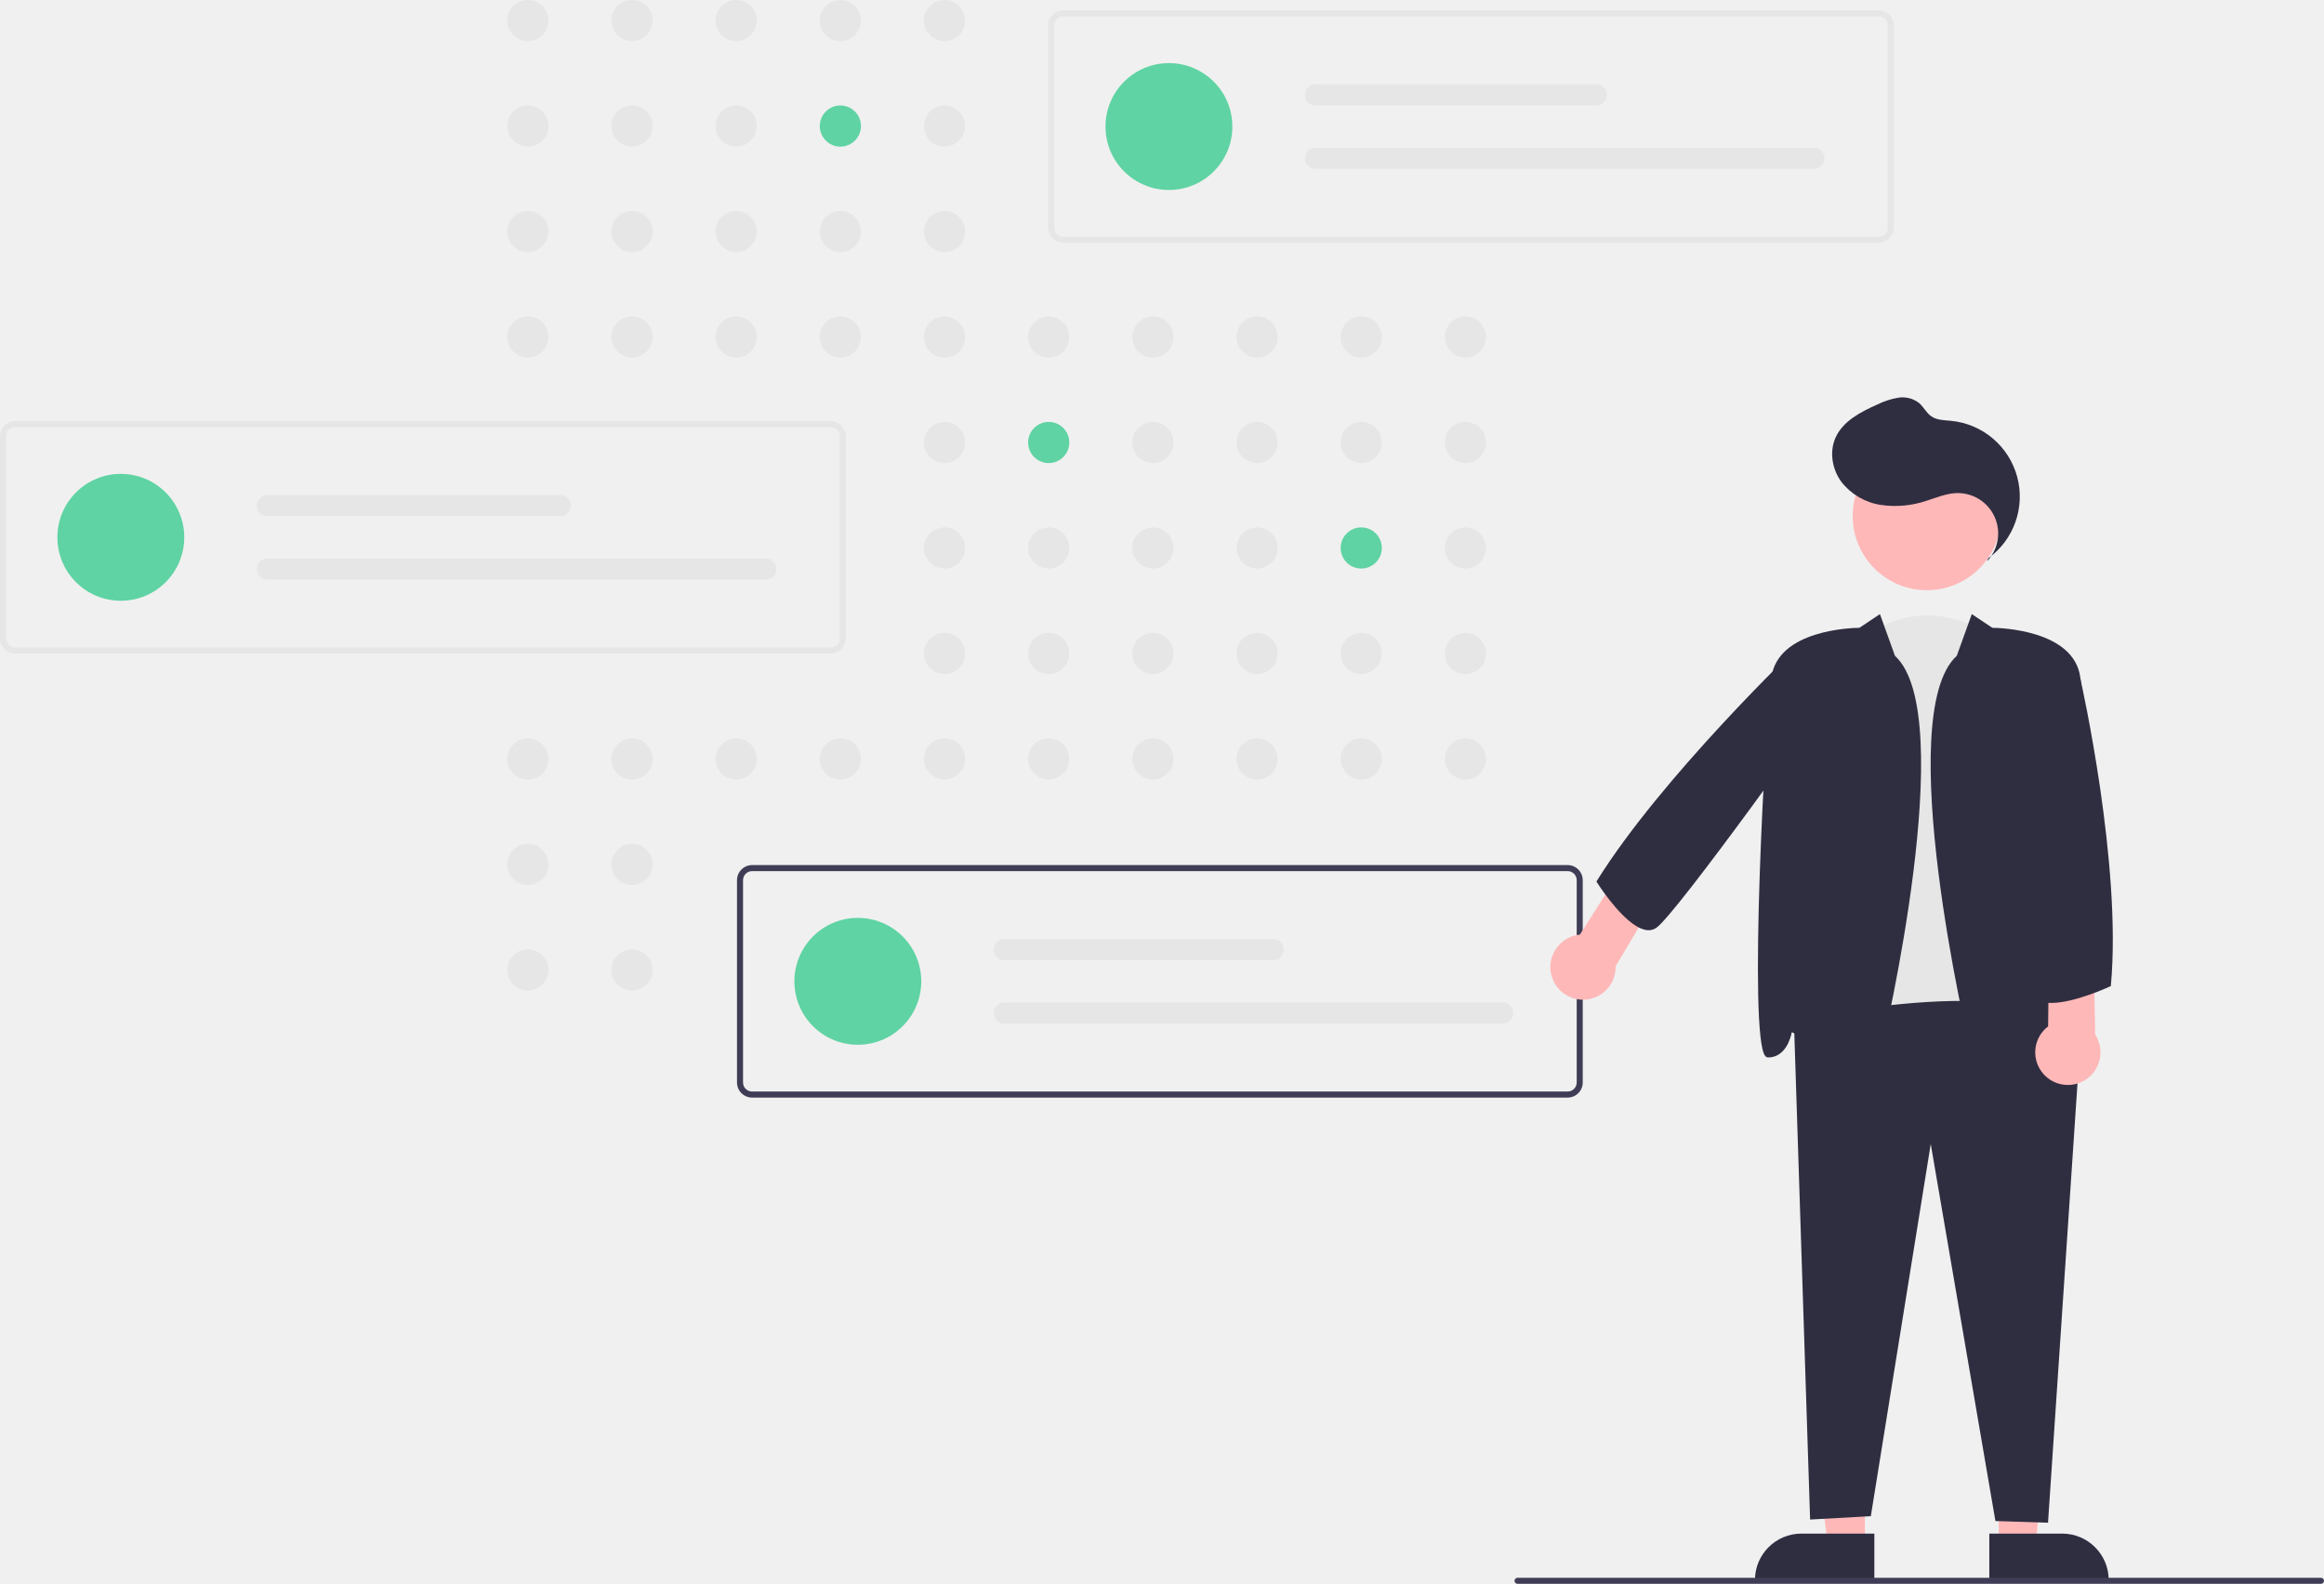
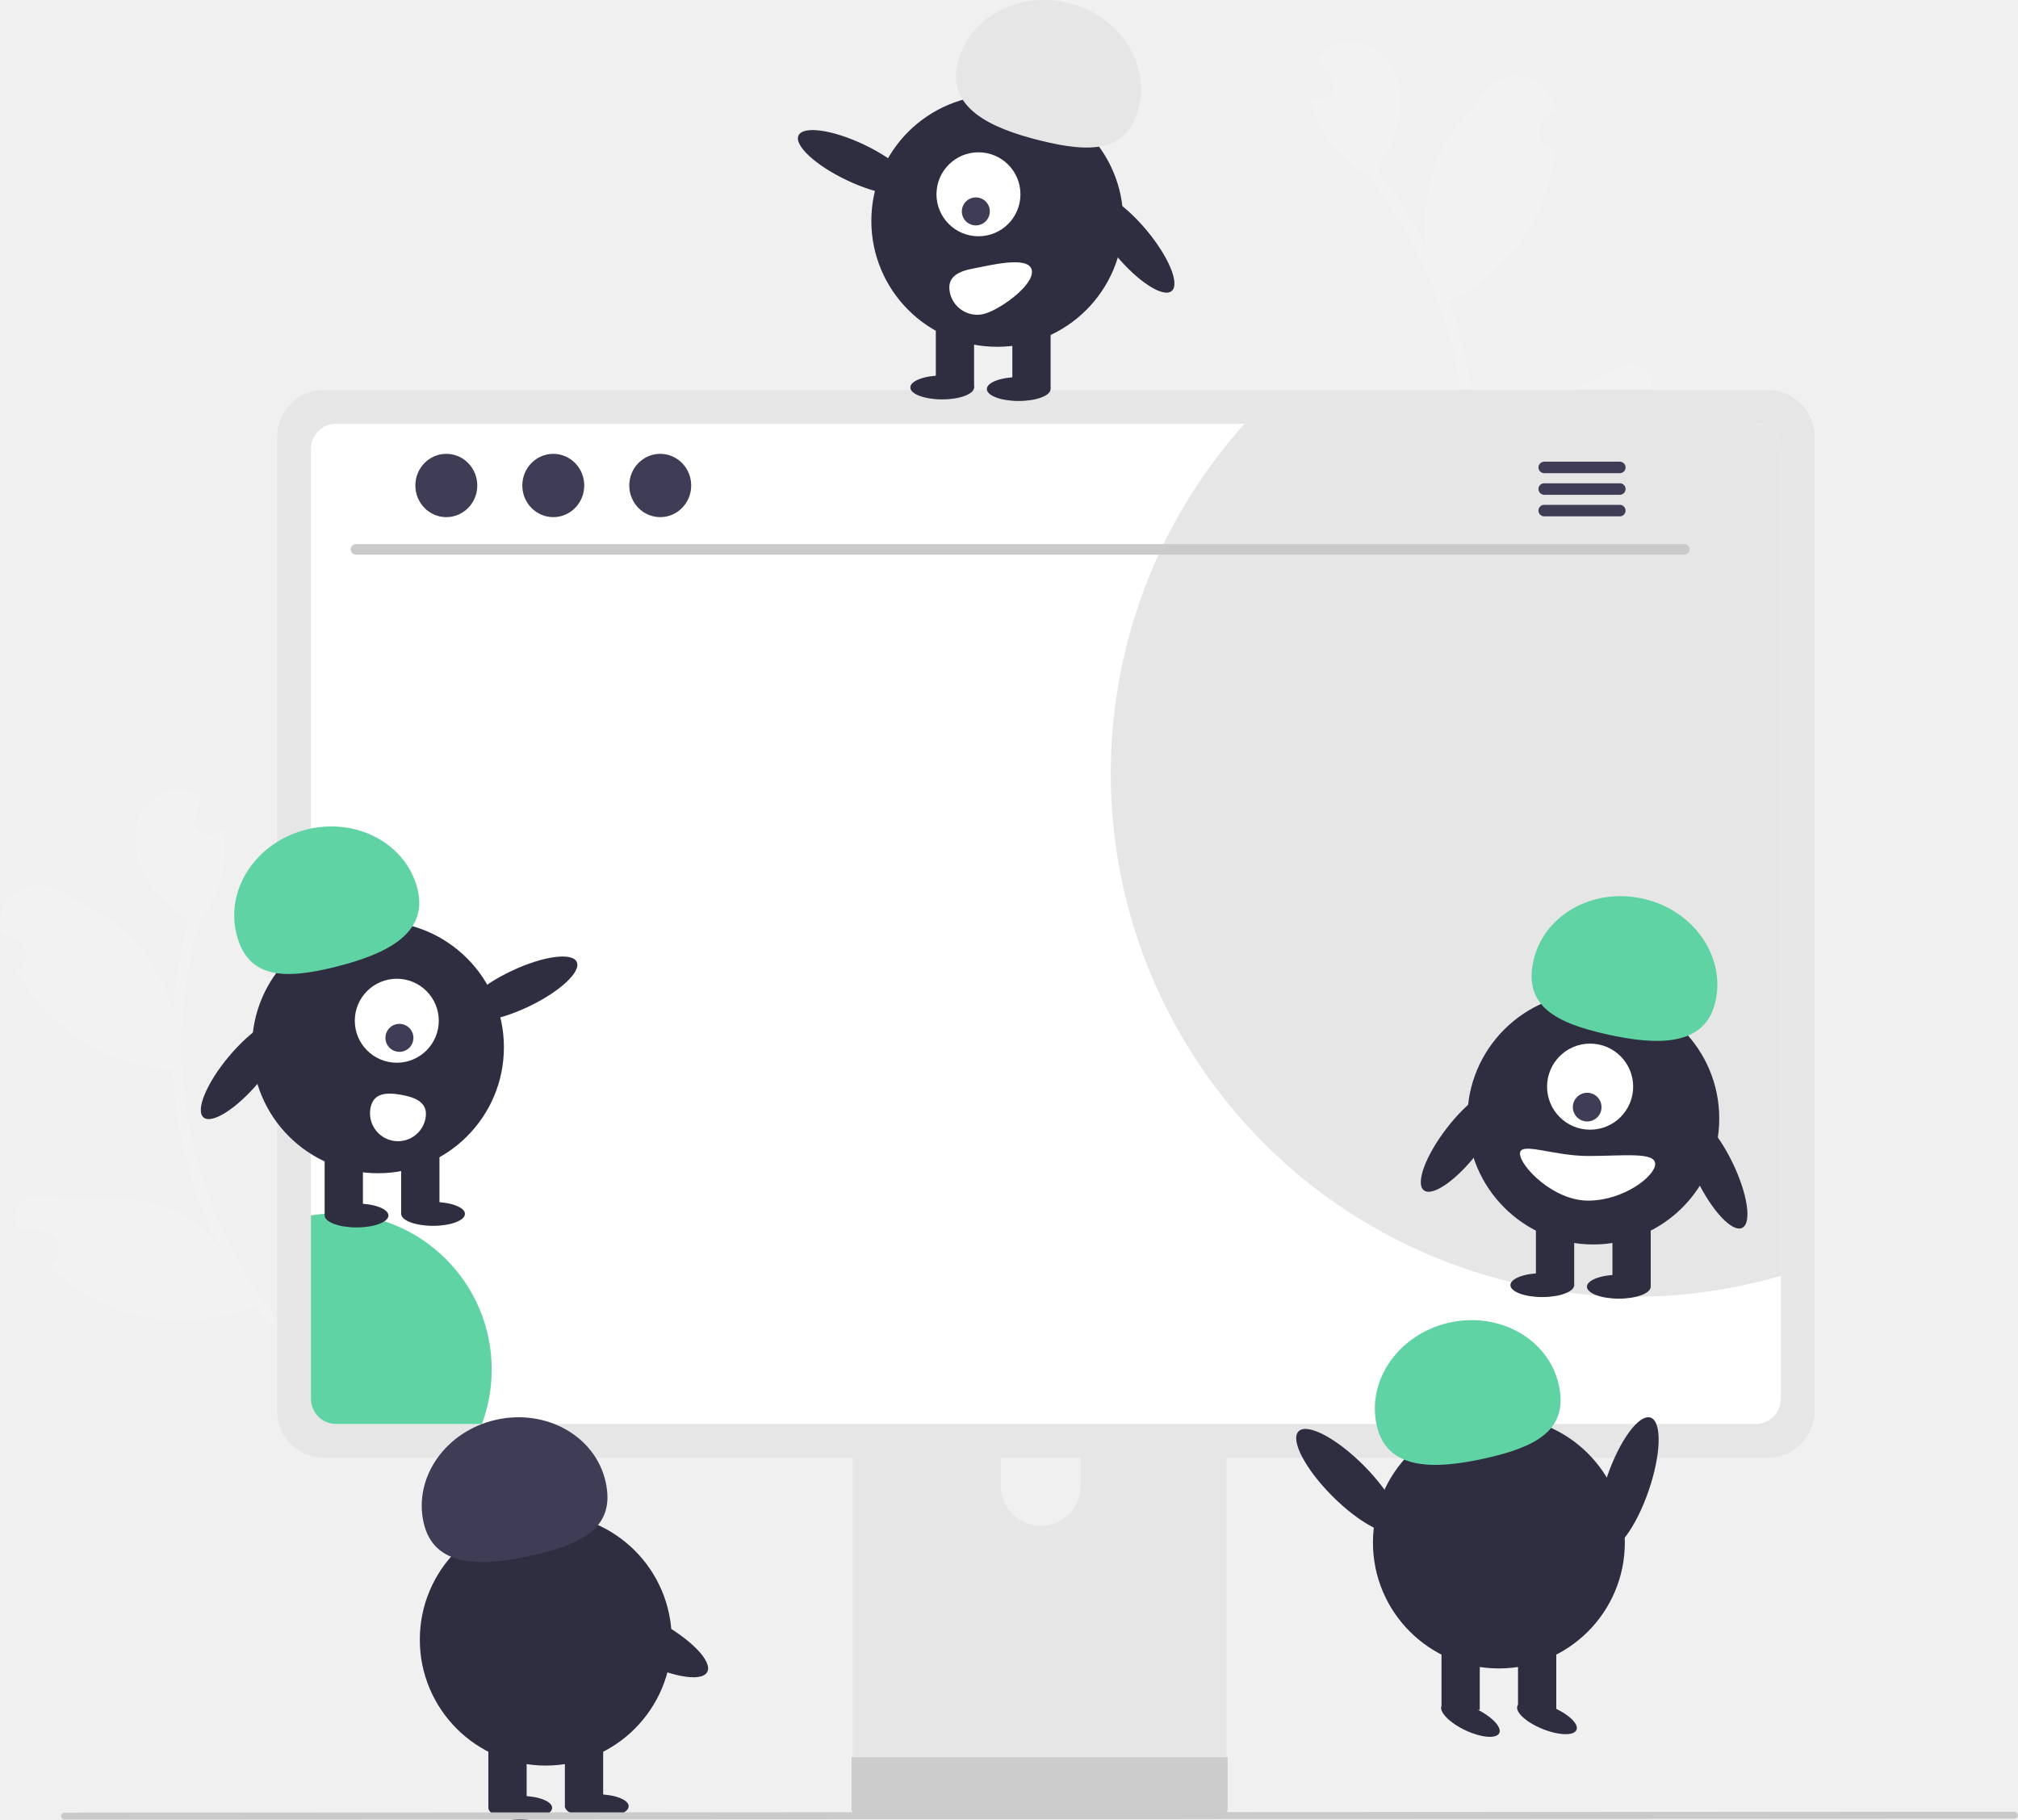
- <svg xmlns="http://www.w3.org/2000/svg" data-name="Layer 1" width="769.411" height="524.375" viewBox="0 0 769.411 524.375">
-   <circle cx="174.757" cy="6.813" r="6.813" fill="#e6e6e6" />
-   <circle cx="209.246" cy="6.813" r="6.813" fill="#e6e6e6" />
-   <circle cx="243.735" cy="6.813" r="6.813" fill="#e6e6e6" />
-   <circle cx="278.224" cy="6.813" r="6.813" fill="#e6e6e6" />
-   <circle cx="312.713" cy="6.813" r="6.813" fill="#e6e6e6" />
-   <circle cx="174.757" cy="41.735" r="6.813" fill="#e6e6e6" />
-   <circle cx="209.246" cy="41.735" r="6.813" fill="#e6e6e6" />
-   <circle cx="243.735" cy="41.735" r="6.813" fill="#e6e6e6" />
-   <circle cx="278.224" cy="41.735" r="6.813" fill="#5fd3a3" />
-   <circle cx="312.713" cy="41.735" r="6.813" fill="#e6e6e6" />
-   <circle cx="381.691" cy="41.735" r="6.813" fill="#e6e6e6" />
-   <circle cx="174.757" cy="76.657" r="6.813" fill="#e6e6e6" />
-   <circle cx="209.246" cy="76.657" r="6.813" fill="#e6e6e6" />
-   <circle cx="243.735" cy="76.657" r="6.813" fill="#e6e6e6" />
-   <circle cx="278.224" cy="76.657" r="6.813" fill="#e6e6e6" />
-   <circle cx="312.713" cy="76.657" r="6.813" fill="#e6e6e6" />
-   <circle cx="174.757" cy="111.579" r="6.813" fill="#e6e6e6" />
-   <circle cx="209.246" cy="111.579" r="6.813" fill="#e6e6e6" />
-   <circle cx="243.735" cy="111.579" r="6.813" fill="#e6e6e6" />
-   <circle cx="278.224" cy="111.579" r="6.813" fill="#e6e6e6" />
-   <circle cx="312.713" cy="111.579" r="6.813" fill="#e6e6e6" />
-   <circle cx="347.202" cy="111.579" r="6.813" fill="#e6e6e6" />
-   <circle cx="381.691" cy="111.579" r="6.813" fill="#e6e6e6" />
-   <circle cx="416.18" cy="111.579" r="6.813" fill="#e6e6e6" />
-   <circle cx="450.669" cy="111.579" r="6.813" fill="#e6e6e6" />
-   <circle cx="485.158" cy="111.579" r="6.813" fill="#e6e6e6" />
-   <circle cx="312.713" cy="146.501" r="6.813" fill="#e6e6e6" />
-   <circle cx="347.202" cy="146.501" r="6.813" fill="#5fd3a3" />
-   <circle cx="381.691" cy="146.501" r="6.813" fill="#e6e6e6" />
-   <circle cx="416.18" cy="146.501" r="6.813" fill="#e6e6e6" />
-   <circle cx="450.669" cy="146.501" r="6.813" fill="#e6e6e6" />
-   <circle cx="485.158" cy="146.501" r="6.813" fill="#e6e6e6" />
-   <circle cx="312.713" cy="181.423" r="6.813" fill="#e6e6e6" />
-   <circle cx="347.202" cy="181.423" r="6.813" fill="#e6e6e6" />
-   <circle cx="381.691" cy="181.423" r="6.813" fill="#e6e6e6" />
-   <circle cx="416.18" cy="181.423" r="6.813" fill="#e6e6e6" />
-   <circle cx="450.669" cy="181.423" r="6.813" fill="#5fd3a3" />
-   <circle cx="485.158" cy="181.423" r="6.813" fill="#e6e6e6" />
-   <circle cx="312.713" cy="216.345" r="6.813" fill="#e6e6e6" />
-   <circle cx="347.202" cy="216.345" r="6.813" fill="#e6e6e6" />
-   <circle cx="381.691" cy="216.345" r="6.813" fill="#e6e6e6" />
-   <circle cx="416.18" cy="216.345" r="6.813" fill="#e6e6e6" />
-   <circle cx="450.669" cy="216.345" r="6.813" fill="#e6e6e6" />
-   <circle cx="485.158" cy="216.345" r="6.813" fill="#e6e6e6" />
-   <circle cx="174.757" cy="251.267" r="6.813" fill="#e6e6e6" />
-   <circle cx="209.246" cy="251.267" r="6.813" fill="#e6e6e6" />
-   <circle cx="243.735" cy="251.267" r="6.813" fill="#e6e6e6" />
-   <circle cx="278.224" cy="251.267" r="6.813" fill="#e6e6e6" />
-   <circle cx="312.713" cy="251.267" r="6.813" fill="#e6e6e6" />
-   <circle cx="347.202" cy="251.267" r="6.813" fill="#e6e6e6" />
-   <circle cx="381.691" cy="251.267" r="6.813" fill="#e6e6e6" />
-   <circle cx="416.18" cy="251.267" r="6.813" fill="#e6e6e6" />
-   <circle cx="450.669" cy="251.267" r="6.813" fill="#e6e6e6" />
-   <circle cx="485.158" cy="251.267" r="6.813" fill="#e6e6e6" />
-   <circle cx="174.753" cy="286.188" r="6.813" fill="#e6e6e6" />
-   <circle cx="209.246" cy="286.189" r="6.813" fill="#e6e6e6" />
-   <circle cx="174.753" cy="321.11" r="6.813" fill="#e6e6e6" />
-   <circle cx="209.246" cy="321.111" r="6.813" fill="#e6e6e6" />
-   <circle cx="278.224" cy="321.111" r="6.813" fill="#e6e6e6" />
-   <path d="M837.295,268.197H567.294a5.006,5.006,0,0,1-5-5V196.221a5.006,5.006,0,0,1,5-5H837.295a5.006,5.006,0,0,1,5,5v66.976A5.006,5.006,0,0,1,837.295,268.197ZM567.294,193.221a3.003,3.003,0,0,0-3,3v66.976a3.003,3.003,0,0,0,3,3H837.295a3.003,3.003,0,0,0,3-3V196.221a3.003,3.003,0,0,0-3-3Z" transform="translate(-215.2943 -187.8126)" fill="#e6e6e6" />
-   <circle cx="387" cy="41.896" r="21" fill="#5fd3a3" />
-   <path d="M650.794,215.708a3.5,3.5,0,1,0,0,7h93a3.5,3.5,0,1,0,0-7Z" transform="translate(-215.2943 -187.8126)" fill="#e6e6e6" />
-   <path d="M650.794,236.708a3.5,3.5,0,1,0,0,7H815.794a3.5,3.5,0,1,0,0-7Z" transform="translate(-215.2943 -187.8126)" fill="#e6e6e6" />
-   <path d="M490.295,404.197H220.294a5.006,5.006,0,0,1-5-5V332.221a5.006,5.006,0,0,1,5-5H490.295a5.006,5.006,0,0,1,5,5v66.976A5.006,5.006,0,0,1,490.295,404.197ZM220.294,329.221a3.003,3.003,0,0,0-3,3v66.976a3.003,3.003,0,0,0,3,3H490.295a3.003,3.003,0,0,0,3-3V332.221a3.003,3.003,0,0,0-3-3Z" transform="translate(-215.2943 -187.8126)" fill="#e6e6e6" />
-   <circle cx="40" cy="177.896" r="21" fill="#5fd3a3" />
-   <path d="M303.794,351.709a3.5,3.5,0,0,0,0,7h97a3.5,3.5,0,0,0,0-7Z" transform="translate(-215.2943 -187.8126)" fill="#e6e6e6" />
-   <path d="M303.794,372.709a3.5,3.5,0,0,0,0,7h165a3.5,3.5,0,0,0,0-7Z" transform="translate(-215.2943 -187.8126)" fill="#e6e6e6" />
-   <path d="M734.295,551.197H464.294a5.006,5.006,0,0,1-5-5V479.221a5.006,5.006,0,0,1,5-5H734.295a5.006,5.006,0,0,1,5,5v66.976A5.006,5.006,0,0,1,734.295,551.197ZM464.294,476.221a3.003,3.003,0,0,0-3,3v66.976a3.003,3.003,0,0,0,3,3H734.295a3.003,3.003,0,0,0,3-3V479.221a3.003,3.003,0,0,0-3-3Z" transform="translate(-215.2943 -187.8126)" fill="#3f3d56" />
-   <circle cx="284" cy="324.896" r="21" fill="#5fd3a3" />
-   <path d="M547.794,498.709a3.5,3.5,0,0,0,0,7h89a3.5,3.5,0,0,0,0-7Z" transform="translate(-215.2943 -187.8126)" fill="#e6e6e6" />
-   <path d="M547.794,519.709a3.5,3.5,0,0,0,0,7h165a3.5,3.5,0,0,0,0-7Z" transform="translate(-215.2943 -187.8126)" fill="#e6e6e6" />
-   <path d="M879.544,534.211c-11.726,35.177-59.695-2.132-59.695-2.132l12.792-133.247c19.188-14.924,39.441-2.132,39.441-2.132Z" transform="translate(-215.2943 -187.8126)" fill="#e6e6e6" />
-   <polygon points="661.731 464.458 678.076 464.63 673.993 511.745 661.733 511.746 661.731 464.458" fill="#ffb8b8" />
-   <path d="M873.9,695.555h24.144a15.404,15.404,0,0,1,15.387,15.387v.5H873.9Z" transform="translate(-215.2943 -187.8126)" fill="#2f2e41" />
-   <polygon points="617.421 464.458 599.327 464.457 605.159 511.745 617.419 511.746 617.421 464.458" fill="#ffb8b8" />
-   <path d="M796.309,711.441v-.5A15.387,15.387,0,0,1,811.696,695.555l24.144.001-.001,15.887Z" transform="translate(-215.2943 -187.8126)" fill="#2f2e41" />
-   <path d="M875.922,691.396l-21.413-124.823-19.84,123.214-20.101,1.117-5.36-165.086.404-.09c3.323-.744,81.537-17.923,94.359,6.652l.065.125L893.335,691.958Z" transform="translate(-215.2943 -187.8126)" fill="#2f2e41" />
-   <circle cx="637.934" cy="170.843" r="24.561" fill="#ffb8b8" />
-   <path d="M873.862,544.737c-2.879-.797-4.954-4.104-6.529-10.405-.272-1.086-25.772-109.711-4.207-129.392l4.971-13.808,6.803,4.535c2.407.022,27.021.646,29.124,16.423,2.059,15.443,7.666,118.913,2.03,125.349a1.219,1.219,0,0,1-.927.469c-5.711,0-7.444-6.336-7.851-8.356-1.358.562-5.402,2.629-12.049,9.275-4.117,4.117-7.345,6.09-10.012,6.09A5.037,5.037,0,0,1,873.862,544.737Z" transform="translate(-215.2943 -187.8126)" fill="#2f2e41" />
-   <path d="M820.561,538.828c-6.648-6.648-10.693-8.714-12.049-9.275-.407,2.02-2.141,8.356-7.852,8.356a1.219,1.219,0,0,1-.927-.469c-5.635-6.436-.029-109.905,2.03-125.349,2.104-15.777,26.718-16.4,29.125-16.423l6.803-4.535,4.971,13.808c21.564,19.679-3.935,128.305-4.207,129.392-1.575,6.302-3.65,9.608-6.529,10.405a5.037,5.037,0,0,1-1.353.181C827.907,544.918,824.678,542.945,820.561,538.828Z" transform="translate(-215.2943 -187.8126)" fill="#2f2e41" />
-   <path d="M873.506,372.685a25.204,25.204,0,0,0-12.208-45.54c-2.261-.226-4.696-.193-6.571-1.477-1.665-1.141-2.562-3.119-4.093-4.436a8.929,8.929,0,0,0-6.926-1.746,25.062,25.062,0,0,0-6.962,2.288c-5.446,2.428-11.235,5.417-13.714,10.84-2.147,4.698-1.199,10.491,1.84,14.667a20.41,20.41,0,0,0,13.016,7.686,32.535,32.535,0,0,0,15.285-1.376c3.241-1.02,6.442-2.41,9.838-2.523a13.369,13.369,0,0,1,10.145,22.564" transform="translate(-215.2943 -187.8126)" fill="#2f2e41" />
-   <path d="M739.636,518.794a10.801,10.801,0,0,0,10.548-11.048l14.323-24.166L753.44,473.433,738.352,497.244a10.801,10.801,0,0,0,1.283,21.55Z" transform="translate(-215.2943 -187.8126)" fill="#ffb8b8" />
-   <path d="M905.808,545.269A10.801,10.801,0,0,0,908.958,530.322l-.548-28.087-14.751-2.798L893.37,527.624a10.801,10.801,0,0,0,12.438,17.645Z" transform="translate(-215.2943 -187.8126)" fill="#ffb8b8" />
-   <path d="M743.993,479.936l-.167-.265.165-.266c21.483-34.499,66.579-77.593,67.032-78.025l.143-.136,5.57-.057,6.021,15c-1.875,3.606-52.396,74.11-59.067,78.786a4.603,4.603,0,0,1-3.685.694,9.699,9.699,0,0,1-3.125-1.331C750.725,490.524,744.308,480.435,743.993,479.936Z" transform="translate(-215.2943 -187.8126)" fill="#2f2e41" />
-   <path d="M890.852,519.303a4.57,4.57,0,0,1-2.707-2.484c-3.216-7.505,10.569-102.302,11.158-106.334l.111-.763,4.66,2.953.046.201c.138.605,13.713,60.997,10.033,101.126l-.026.287-.261.121c-.561.26-11.868,5.453-19.404,5.453A10.192,10.192,0,0,1,890.852,519.303Z" transform="translate(-215.2943 -187.8126)" fill="#2f2e41" />
-   <path d="M983.706,712.187h-266a1,1,0,0,1,0-2h266a1,1,0,0,1,0,2Z" transform="translate(-215.2943 -187.8126)" fill="#3f3d56" />
+ <svg xmlns="http://www.w3.org/2000/svg" data-name="Layer 1" width="690.061" height="622.354" viewBox="0 0 690.061 622.354">
+   <path d="M386.572,563.704a4.755,4.755,0,0,1-6.357-6.275c-.073-.486-.126-.835-.199-1.321q-.119-.119-.239-.237c-8.064-7.943-21.724-2.156-21.698,9.163.023,10.046-.919,20.512,1.75,30.029a37.774,37.774,0,0,0,5.621,11.731A151.445,151.445,0,0,1,328.485,554.07a146.174,146.174,0,0,1-5.451-15.395q-1.874-6.433-3.175-13.003a153.199,153.199,0,0,1,2.995-71.623,40.771,40.771,0,0,0,8.862-22.77,31.1,31.1,0,0,0-.667-8.932c-.72.418-1.468.804-2.209,1.172-.232.112-.477.228-.709.34l-.088.041a4.711,4.711,0,0,1-6.529-5.589q.24-.813.48-1.626c.239-.833.495-1.659.733-2.492a2.344,2.344,0,0,0,.084-.255c.277-.952.559-1.891.836-2.843a13.622,13.622,0,0,0-5.785-2.261c-7.165-.966-14.13,4.688-16.112,11.632-1.994,6.949.272,14.583,4.438,20.483,3.564,5.052,8.395,9.032,13.459,12.621-.145.53-.308,1.053-.453,1.583a154.188,154.188,0,0,0-5.018,29.73,64.098,64.098,0,0,0-15.011-25.994c-6.787-6.74-15.991-10.96-24.514-15.677-10.238-5.666-22.434,3.771-19.13,14.996q.048.163.097.326,1.536.182,3.055.472a6.449,6.449,0,0,1,2.126,11.832l-.114.069a64.172,64.172,0,0,0,5.26,8.201,66.072,66.072,0,0,0,46.321,25.523c.591.046,1.17.098,1.756.131a157.381,157.381,0,0,0,7.556,40.051,149.269,149.269,0,0,0,9.393,22.196l-.147-.247a39.444,39.444,0,0,0-21.206-15.822c-12.843-3.858-27.559-1.105-40.512-3.108-6.235-.964-10.956,5.622-7.684,11.016q.078.129.157.258a43.329,43.329,0,0,1,5.385.287q1.536.182,3.055.472a6.45,6.45,0,0,1,2.126,11.832l-.114.069c-.082.049-.152.093-.234.142a64.228,64.228,0,0,0,18.033,12.513A66.131,66.131,0,0,0,342.2,585.343l.013-.005a157.336,157.336,0,0,0,21.649,24.393l34.836-14.558c-.037-.439-.091-.886-.141-1.32a42.898,42.898,0,0,1-9.879,3.454c1.259-4.252,2.508-8.528,3.767-12.78a2.346,2.346,0,0,0,.084-.255c.633-2.171,1.283-4.335,1.916-6.506l-0-.002a62.836,62.836,0,0,0-7.871-14.059Zm-72.688-61.804.008-.032.002.057Zm21.353,72.785-.581-.549c-.191-.492-.395-.979-.616-1.473-.057-.137-.14-.264-.197-.402.472.815.932,1.634,1.417,2.444Z" transform="translate(-254.9697 -138.8232)" fill="#f2f2f2" />
+   <path d="M706.25,324.303a62.836,62.836,0,0,0-1.841,16.007l.001.002c1.421,1.759,2.855,3.505,4.276,5.264a2.344,2.344,0,0,0,.176.203c2.801,3.437,5.603,6.902,8.404,10.339a42.898,42.898,0,0,1-10.447.622c.122.42.244.853.379,1.272h37.756a157.336,157.336,0,0,0,10.569-30.854h.014a66.131,66.131,0,0,0,47.96-21.043,64.227,64.227,0,0,0,11.814-18.499c-.095-.014-.176-.027-.271-.041l-.132-.02a6.45,6.45,0,0,1-2.6-11.737q1.289-.852,2.637-1.613a43.325,43.325,0,0,1,4.858-2.341q.023-.149.046-.299c.939-6.239-5.956-10.495-11.338-7.201-11.179,6.842-25.819,9.977-36.181,18.489A39.444,39.444,0,0,0,758.865,305.628l-.041.284a149.27,149.27,0,0,0,.108-24.102,157.381,157.381,0,0,0-8.471-39.867c.528-.257,1.042-.528,1.57-.798a66.072,66.072,0,0,0,32.898-41.41,64.172,64.172,0,0,0,1.692-9.595l-.132-.02a6.449,6.449,0,0,1-2.6-11.737q1.289-.852,2.637-1.613-.018-.169-.036-.338c-1.279-11.631-16.171-15.636-23.433-6.46-6.046,7.639-12.911,15.081-16.574,23.917a64.098,64.098,0,0,0-3.827,29.772,154.189,154.189,0,0,0-16.093-25.496c-.338-.433-.69-.853-1.029-1.286,3.288-5.264,6.211-10.799,7.551-16.835,1.57-7.05.717-14.967-3.803-20.61-4.506-5.643-13.113-8.174-19.352-4.52a13.622,13.622,0,0,0-4.466,4.317c.623.771,1.245,1.529,1.868,2.301a2.344,2.344,0,0,0,.176.203c.541.677,1.096,1.34,1.637,2.016q.535.657,1.07,1.315a4.711,4.711,0,0,1-3.869,7.675l-.097-.004c-.257-.014-.528-.027-.785-.041-.825-.054-1.664-.122-2.49-.23a31.1,31.1,0,0,0,2.828,8.499,40.771,40.771,0,0,0,16.956,17.592,153.199,153.199,0,0,1,30.381,64.93q1.34,6.557,2.084,13.221a146.174,146.174,0,0,1,.907,16.307,151.445,151.445,0,0,1-13.776,62.9,37.774,37.774,0,0,0,.663-12.991c-1.208-9.81-6.112-19.104-9.964-28.382-4.34-10.453-19.176-10.525-23.553-.088q-.065.155-.129.311c.12.477.206.819.326,1.295a4.755,4.755,0,0,1-3.446,8.241Zm43.237-85.026-.02-.054.02.027Zm8.35,75.391c.135-.934.244-1.868.365-2.801,0,.149-.027.298-.027.447-.014.541-.014,1.069,0,1.597l-.325.731Z" transform="translate(-254.9697 -138.8232)" fill="#f2f2f2" />
+   <path d="M668.212,556.96h-115.51a6.163,6.163,0,0,0-6.154,6.17V745.602H674.381V563.13A6.166,6.166,0,0,0,668.212,556.96ZM610.845,660.638a13.704,13.704,0,0,1-13.64-13.64V625.952a13.64,13.64,0,0,1,27.28,0V646.999a13.704,13.704,0,0,1-13.64,13.64Z" transform="translate(-254.9697 -138.8232)" fill="#e6e6e6" />
+   <path d="M546.151,739.765V757.37a3.449,3.449,0,0,0,3.442,3.442h121.743A3.459,3.459,0,0,0,674.778,757.37v-17.605Z" transform="translate(-254.9697 -138.8232)" fill="#ccc" />
+   <path d="M859.486,272.192H365.726a16.029,16.029,0,0,0-16.003,16.003V621.387a16.018,16.018,0,0,0,16.003,16.003H859.486a16.018,16.018,0,0,0,16.003-16.003V288.195A16.029,16.029,0,0,0,859.486,272.192Z" transform="translate(-254.9697 -138.8232)" fill="#e6e6e6" />
+   <path d="M855.363,283.747h-485.51a8.58,8.58,0,0,0-8.56,8.58v324.93a8.57,8.57,0,0,0,8.56,8.56h485.51a8.57,8.57,0,0,0,8.56-8.56v-324.93A8.58,8.58,0,0,0,855.363,283.747Z" transform="translate(-254.9697 -138.8232)" fill="#fff" />
+   <path d="M423.105,607.189a53.05,53.05,0,0,1-3.345,18.629H369.851a8.573,8.573,0,0,1-8.558-8.558V554.487a52.716,52.716,0,0,1,8.434-.676A53.375,53.375,0,0,1,423.105,607.189Z" transform="translate(-254.9697 -138.8232)" fill="#5fd3a3" />
+   <path d="M863.923,292.327v282.82a179.022,179.022,0,0,1-183.37-291.4h174.81A8.58,8.58,0,0,1,863.923,292.327Z" transform="translate(-254.9697 -138.8232)" fill="#e6e6e6" />
+   <path d="M830.958,328.52h-454.293a1.807,1.807,0,0,1,0-3.613h454.293a1.807,1.807,0,0,1,0,3.613Z" transform="translate(-254.9697 -138.8232)" fill="#cacaca" />
+   <ellipse cx="152.62" cy="166.036" rx="10.588" ry="10.823" fill="#3f3d56" />
+   <ellipse cx="189.195" cy="166.036" rx="10.588" ry="10.823" fill="#3f3d56" />
+   <ellipse cx="225.77" cy="166.036" rx="10.588" ry="10.823" fill="#3f3d56" />
+   <path d="M808.937,296.718h-25.981a1.968,1.968,0,0,0,0,3.934h25.981a1.968,1.968,0,0,0,0-3.934Z" transform="translate(-254.9697 -138.8232)" fill="#3f3d56" />
+   <path d="M808.937,304.102h-25.981a1.968,1.968,0,0,0,0,3.934h25.981a1.968,1.968,0,0,0,0-3.934Z" transform="translate(-254.9697 -138.8232)" fill="#3f3d56" />
+   <path d="M808.937,311.477h-25.981a1.968,1.968,0,0,0,0,3.934h25.981a1.968,1.968,0,0,0,0-3.934Z" transform="translate(-254.9697 -138.8232)" fill="#3f3d56" />
+   <ellipse cx="547.488" cy="194.374" rx="6.76" ry="21.534" transform="translate(-117.7187 466.9268) rotate(-64.62574)" fill="#2f2e41" />
+   <ellipse cx="641.804" cy="221.836" rx="6.76" ry="21.534" transform="translate(-247.67 324.9375) rotate(-39.93837)" fill="#2f2e41" />
+   <circle cx="341.027" cy="75.535" r="43.067" fill="#2f2e41" />
+   <rect x="346.172" y="109.334" width="13.084" height="23.442" fill="#2f2e41" />
+   <rect x="320.004" y="109.334" width="13.084" height="23.442" fill="#2f2e41" />
+   <ellipse cx="348.352" cy="133.048" rx="10.903" ry="4.089" fill="#2f2e41" />
+   <ellipse cx="322.185" cy="132.503" rx="10.903" ry="4.089" fill="#2f2e41" />
+   <path d="M582.474,160.221c3.846-15.487,20.821-24.601,37.915-20.356S648.223,160.105,644.377,175.592s-16.604,15.537-33.698,11.292S578.628,175.708,582.474,160.221Z" transform="translate(-254.9697 -138.8232)" fill="#e6e6e6" />
+   <circle cx="334.588" cy="66.447" r="14.359" fill="#fff" />
+   <circle cx="333.687" cy="72.3" r="4.786" fill="#3f3d56" />
+   <path d="M607.803,231.267c.947,5.201-11.739,14.104-16.941,15.051a9.572,9.572,0,0,1-11.132-7.703h0l-.003-.018c-.942-5.202,3.08-7.043,8.283-7.985S606.861,226.064,607.803,231.267Z" transform="translate(-254.9697 -138.8232)" fill="#fff" />
+   <ellipse cx="754.999" cy="528.836" rx="21.534" ry="6.76" transform="translate(-379.368 666.3292) rotate(-52.45248)" fill="#2f2e41" />
+   <circle cx="544.836" cy="382.534" r="43.067" fill="#2f2e41" />
+   <rect x="551.378" y="416.334" width="13.084" height="23.442" fill="#2f2e41" />
+   <rect x="525.211" y="416.334" width="13.084" height="23.442" fill="#2f2e41" />
+   <ellipse cx="553.559" cy="440.048" rx="10.903" ry="4.089" fill="#2f2e41" />
+   <ellipse cx="527.391" cy="439.503" rx="10.903" ry="4.089" fill="#2f2e41" />
+   <circle cx="543.746" cy="371.631" r="14.719" fill="#fff" />
+   <circle cx="542.746" cy="378.631" r="4.906" fill="#3f3d56" />
+   <path d="M841.583,481.306c3.477-15.574-7.639-31.31-24.829-35.149s-33.944,5.675-37.422,21.249,7.915,21.318,25.105,25.156S838.105,496.88,841.583,481.306Z" transform="translate(-254.9697 -138.8232)" fill="#5fd3a3" />
+   <ellipse cx="841.314" cy="539.374" rx="6.76" ry="21.534" transform="translate(-406.0065 282.3408) rotate(-25.87116)" fill="#2f2e41" />
+   <path d="M820.96,536.895c0,4.215-10.853,12.539-22.897,12.539s-23.335-11.867-23.335-16.082,11.292.818,23.335.818S820.96,532.679,820.96,536.895Z" transform="translate(-254.9697 -138.8232)" fill="#fff" />
+   <circle cx="512.549" cy="527.534" r="43.067" fill="#2f2e41" />
+   <rect x="492.923" y="561.334" width="13.084" height="23.442" fill="#2f2e41" />
+   <rect x="519.091" y="561.334" width="13.084" height="23.442" fill="#2f2e41" />
+   <ellipse cx="757.796" cy="726.872" rx="4.089" ry="10.903" transform="translate(-478.0235 962.923) rotate(-64.7233)" fill="#2f2e41" />
+   <ellipse cx="783.963" cy="726.326" rx="4.089" ry="10.903" transform="translate(-438.5954 1041.287) rotate(-67.94033)" fill="#2f2e41" />
+   <path d="M725.742,626.306c-3.477-15.574,7.639-31.31,24.829-35.149s33.944,5.675,37.422,21.249-7.915,21.318-25.105,25.156S729.219,641.88,725.742,626.306Z" transform="translate(-254.9697 -138.8232)" fill="#5fd3a3" />
+   <ellipse cx="811.622" cy="646.236" rx="23.892" ry="7.501" transform="translate(-318.7649 1064.187) rotate(-70.98453)" fill="#2f2e41" />
+   <ellipse cx="715.917" cy="645.236" rx="7.501" ry="23.892" transform="translate(-501.5528 556.0205) rotate(-44.9779)" fill="#2f2e41" />
+   <circle cx="186.626" cy="560.751" r="43.067" fill="#2f2e41" />
+   <rect x="167.001" y="594.551" width="13.084" height="23.442" fill="#2f2e41" />
+   <rect x="193.168" y="594.551" width="13.084" height="23.442" fill="#2f2e41" />
+   <ellipse cx="177.904" cy="618.265" rx="10.903" ry="4.089" fill="#2f2e41" />
+   <ellipse cx="204.071" cy="617.72" rx="10.903" ry="4.089" fill="#2f2e41" />
+   <path d="M399.819,659.523c-3.477-15.574,7.639-31.31,24.829-35.149s33.944,5.675,37.422,21.249-7.915,21.318-25.105,25.156S403.297,675.097,399.819,659.523Z" transform="translate(-254.9697 -138.8232)" fill="#3f3d56" />
+   <ellipse cx="475.7" cy="699.453" rx="7.501" ry="23.892" transform="translate(-619.9812 654.0616) rotate(-62.12179)" fill="#2f2e41" />
+   <ellipse cx="432.724" cy="477.016" rx="21.534" ry="6.76" transform="translate(-417.6392 92.63034) rotate(-25.37426)" fill="#2f2e41" />
+   <ellipse cx="338.409" cy="504.477" rx="21.534" ry="6.76" transform="translate(-520.6077 301.268) rotate(-50.06163)" fill="#2f2e41" />
+   <circle cx="129.246" cy="358.176" r="43.067" fill="#2f2e41" />
+   <rect x="111.017" y="391.976" width="13.084" height="23.442" fill="#2f2e41" />
+   <rect x="137.185" y="391.976" width="13.084" height="23.442" fill="#2f2e41" />
+   <ellipse cx="121.92" cy="415.69" rx="10.903" ry="4.089" fill="#2f2e41" />
+   <ellipse cx="148.088" cy="415.145" rx="10.903" ry="4.089" fill="#2f2e41" />
+   <path d="M397.738,442.863c-3.846-15.487-20.821-24.601-37.915-20.356s-27.834,20.24-23.989,35.727,16.604,15.537,33.698,11.292S401.584,458.35,397.738,442.863Z" transform="translate(-254.9697 -138.8232)" fill="#5fd3a3" />
+   <circle cx="135.685" cy="349.089" r="14.359" fill="#fff" />
+   <circle cx="136.586" cy="354.942" r="4.786" fill="#3f3d56" />
+   <path d="M381.647,517.827a9.572,9.572,0,1,0,18.835,3.429h0l.003-.018c.942-5.202-3.08-7.043-8.283-7.985S382.589,512.625,381.647,517.827Z" transform="translate(-254.9697 -138.8232)" fill="#fff" />
+   <path d="M943.84,760.805l-666.75.307a1.191,1.191,0,1,1,0-2.381l666.75-.307a1.191,1.191,0,0,1,0,2.381Z" transform="translate(-254.9697 -138.8232)" fill="#cacaca" />
</svg>
